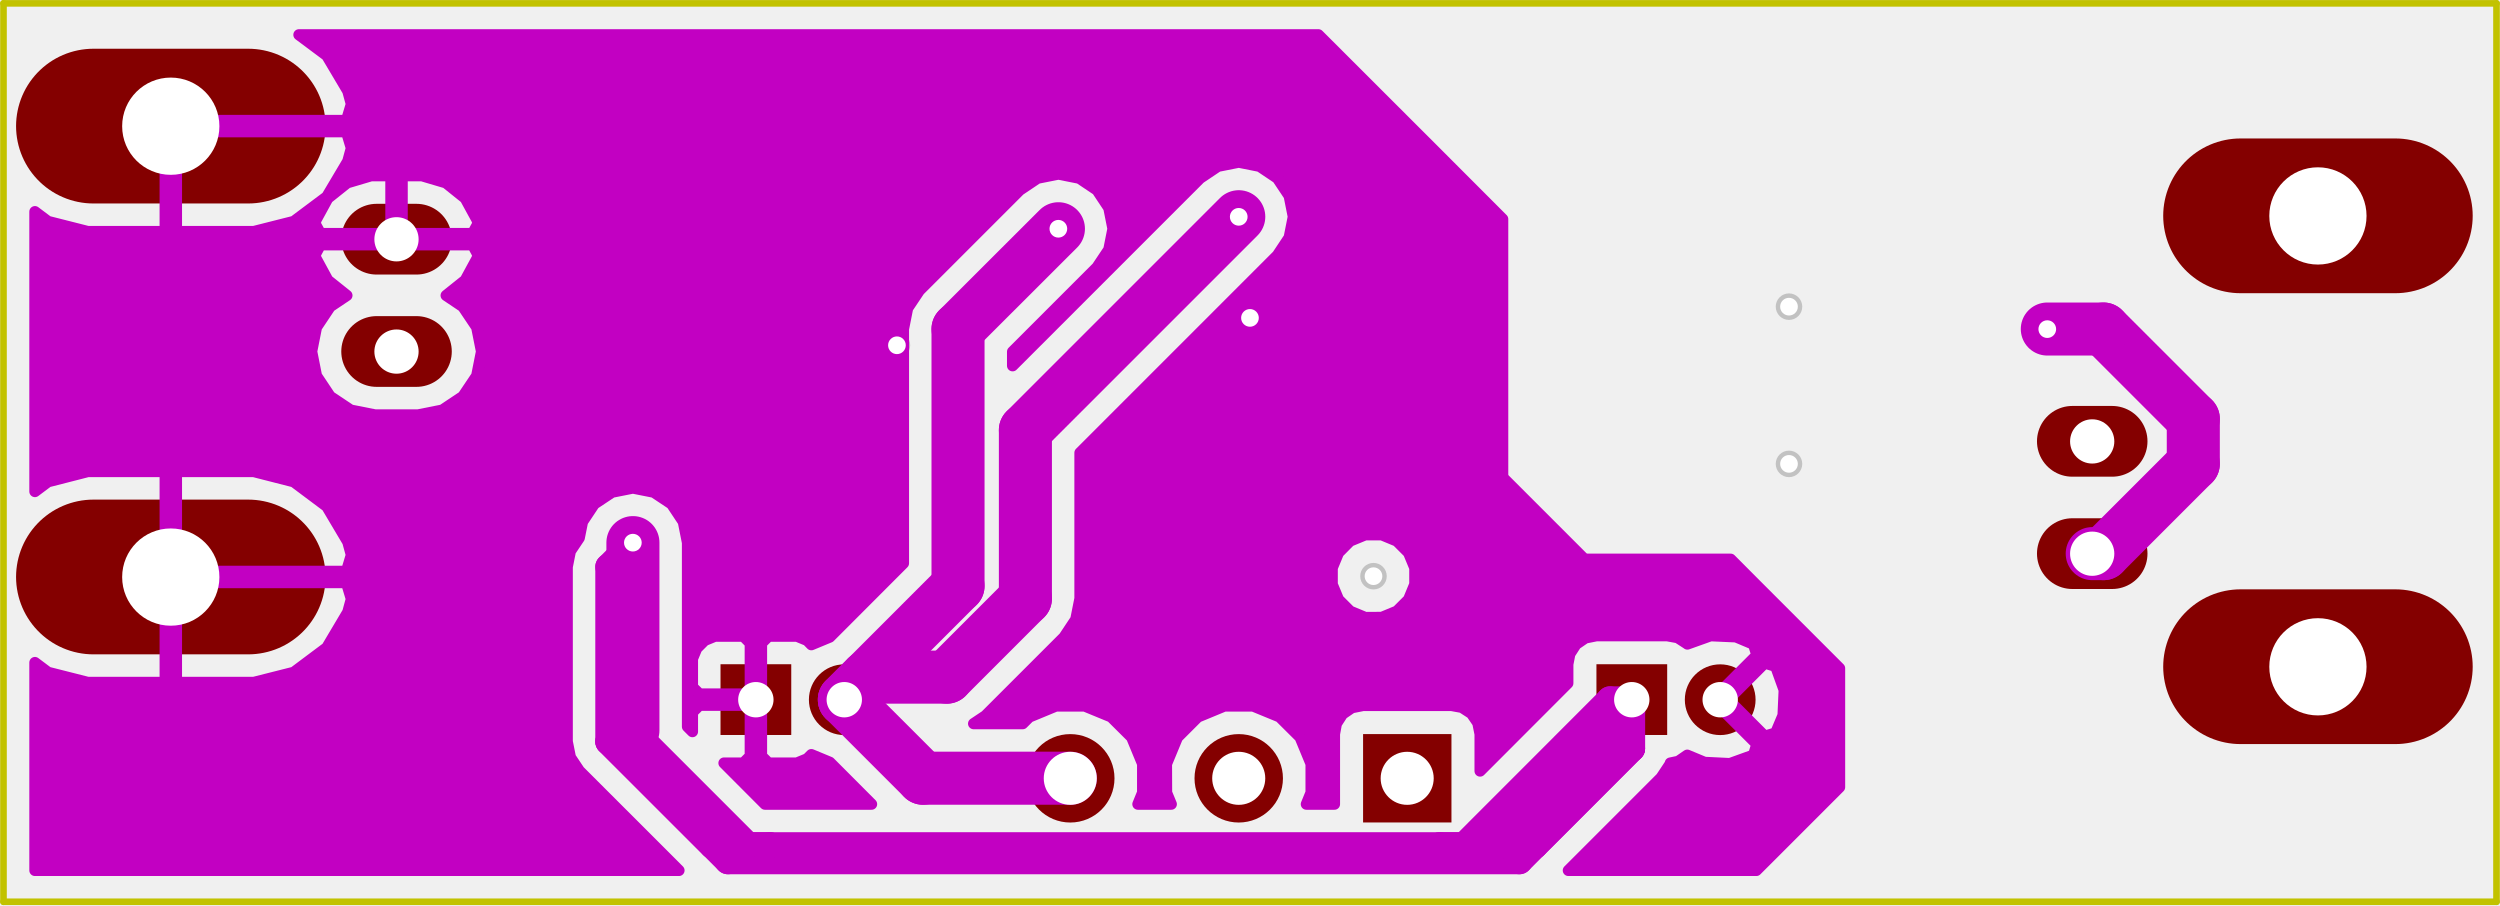
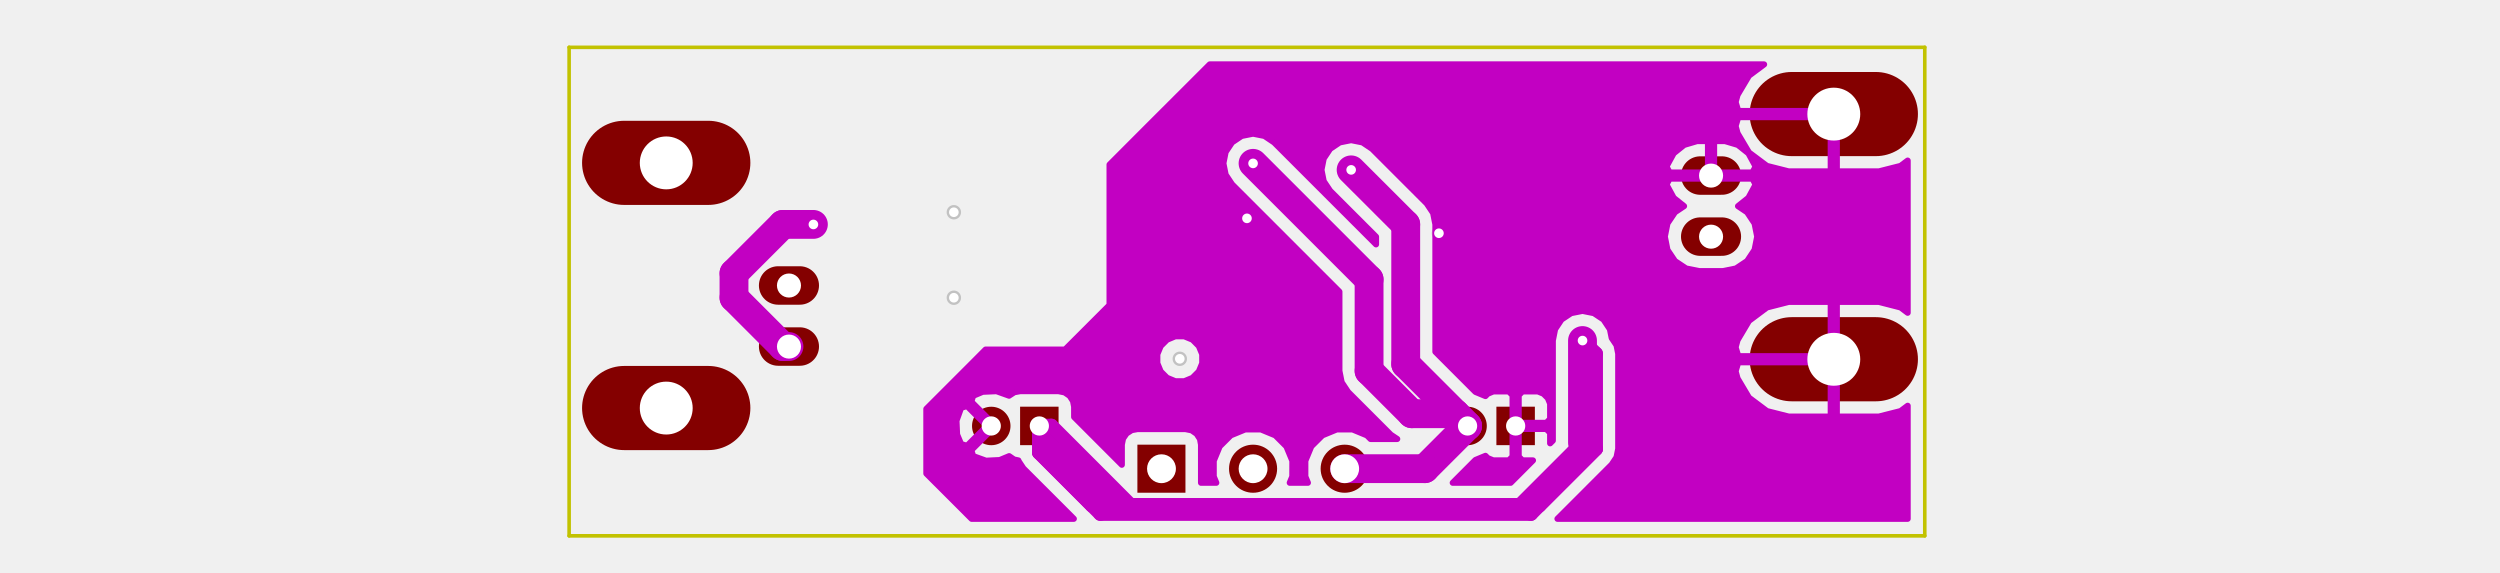
- <svg xmlns="http://www.w3.org/2000/svg" id="svg376" viewBox="0 0 22259.811 8059.896" height="2.047cm" width="5.654cm" version="1.1">
-   <defs id="defs380" />
-   <g style="fill:#000000;fill-opacity:1;stroke:#000000;stroke-linecap:round;stroke-linejoin:round;stroke-opacity:1" transform="matrix(-1,0,0,1,31549.869,-744.0519)" id="g6" />
-   <g style="fill:#000000;fill-opacity:0;stroke:#000000;stroke-width:-0;stroke-linecap:round;stroke-linejoin:round;stroke-opacity:1" id="g8" transform="matrix(-1,0,0,1,31549.869,-744.0519)" />
-   <g style="fill:#840000;fill-opacity:0;stroke:#840000;stroke-width:-0;stroke-linecap:round;stroke-linejoin:round;stroke-opacity:1" id="g10" transform="matrix(-1,0,0,1,31549.869,-744.0519)" />
-   <g style="fill:#840000;fill-opacity:0;stroke:#840000;stroke-width:0;stroke-linecap:round;stroke-linejoin:round;stroke-opacity:1" id="g12" transform="matrix(-1,0,0,1,31549.869,-744.0519)" />
-   <g style="fill:#840000;fill-opacity:1;stroke:#840000;stroke-width:0;stroke-linecap:round;stroke-linejoin:round;stroke-opacity:1" id="g18" transform="matrix(-1,0,0,1,31549.869,-744.0519)">
-     <polyline style="fill-rule:evenodd" points="25135,6659 25135,7289 24505,7289 24505,6659 25135,6659 " id="polyline14" />
-     <circle cx="24032.9" cy="6974.86" r="314.961" id="circle16" />
-   </g>
-   <g style="fill:#840000;fill-opacity:1;stroke:#840000;stroke-width:39.37;stroke-linecap:round;stroke-linejoin:round;stroke-opacity:1" id="g20" transform="matrix(-1,0,0,1,31549.869,-744.0519)" />
-   <g style="fill:#840000;fill-opacity:1;stroke:#840000;stroke-width:0;stroke-linecap:round;stroke-linejoin:round;stroke-opacity:1" id="g26" transform="matrix(-1,0,0,1,31549.869,-744.0519)">
-     <polyline style="fill-rule:evenodd" points="17335,6659 17335,7289 16705,7289 16705,6659 17335,6659 " id="polyline22" />
-     <circle cx="16232.9" cy="6974.86" r="314.961" id="circle24" />
-   </g>
-   <g style="fill:#840000;fill-opacity:1;stroke:#840000;stroke-width:39.37;stroke-linecap:round;stroke-linejoin:round;stroke-opacity:1" id="g28" transform="matrix(-1,0,0,1,31549.869,-744.0519)" />
-   <g style="fill:#840000;fill-opacity:1;stroke:#840000;stroke-width:0;stroke-linecap:round;stroke-linejoin:round;stroke-opacity:1" id="g32" transform="matrix(-1,0,0,1,31549.869,-744.0519)">
-     <circle cx="22020.301" cy="7674.86" r="393.701" id="circle30" />
-   </g>
-   <g style="fill:#840000;fill-opacity:1;stroke:#840000;stroke-width:39.37;stroke-linecap:round;stroke-linejoin:round;stroke-opacity:1" id="g34" transform="matrix(-1,0,0,1,31549.869,-744.0519)" />
-   <g style="fill:#840000;fill-opacity:1;stroke:#840000;stroke-width:0;stroke-linecap:round;stroke-linejoin:round;stroke-opacity:1" id="g40" transform="matrix(-1,0,0,1,31549.869,-744.0519)">
-     <polyline style="fill-rule:evenodd" points="18626,8068 18626,7281 19413,7281 19413,8068 18626,8068 " id="polyline36" />
-     <circle cx="20520.301" cy="7674.86" r="393.701" id="circle38" />
-   </g>
-   <g style="fill:#840000;fill-opacity:1;stroke:#840000;stroke-width:39.37;stroke-linecap:round;stroke-linejoin:round;stroke-opacity:1" id="g42" transform="matrix(-1,0,0,1,31549.869,-744.0519)" />
-   <g style="fill:#840000;fill-opacity:1;stroke:#840000;stroke-width:1378;stroke-linecap:round;stroke-linejoin:round;stroke-opacity:1" id="g44" transform="matrix(-1,0,0,1,31549.869,-744.0519)" />
-   <g style="fill:#840000;fill-opacity:0;stroke:#840000;stroke-width:1378;stroke-linecap:round;stroke-linejoin:round;stroke-opacity:1" id="g50" transform="matrix(-1,0,0,1,31549.869,-744.0519)">
-     <path d="m 10221,6681 h 1378" id="path46" />
-     <path d="m 10221,2666 h 1378" id="path48" />
-   </g>
-   <g style="fill:#840000;fill-opacity:0;stroke:#840000;stroke-width:630;stroke-linecap:round;stroke-linejoin:round;stroke-opacity:1" id="g56" transform="matrix(-1,0,0,1,31549.869,-744.0519)">
-     <path d="m 12743,4674 h 354" id="path52" />
-     <path d="m 12743,5674 h 354" id="path54" />
-   </g>
-   <g style="fill:#840000;fill-opacity:0;stroke:#840000;stroke-width:1378;stroke-linecap:round;stroke-linejoin:round;stroke-opacity:1" id="g62" transform="matrix(-1,0,0,1,31549.869,-744.0519)">
-     <path d="M 30719,1867 H 29341" id="path58" />
-     <path d="M 30719,5882 H 29341" id="path60" />
-   </g>
-   <g style="fill:#840000;fill-opacity:0;stroke:#840000;stroke-width:630;stroke-linecap:round;stroke-linejoin:round;stroke-opacity:1" id="g68" transform="matrix(-1,0,0,1,31549.869,-744.0519)">
-     <path d="m 28197,3874 h -354" id="path64" />
-     <path d="m 28197,2874 h -354" id="path66" />
-   </g>
-   <g style="fill:#c2c2c2;fill-opacity:0;stroke:#c2c2c2;stroke-width:630;stroke-linecap:round;stroke-linejoin:round;stroke-opacity:1" id="g70" transform="matrix(-1,0,0,1,31549.869,-744.0519)" />
-   <g style="fill:#c2c2c2;fill-opacity:1;stroke:#c2c2c2;stroke-width:0;stroke-linecap:round;stroke-linejoin:round;stroke-opacity:1" id="g74" transform="matrix(-1,0,0,1,31549.869,-744.0519)">
-     <circle cx="20520.301" cy="2674.86" r="118.11" id="circle72" />
-   </g>
-   <g style="fill:#c2c2c2;fill-opacity:1;stroke:#c2c2c2;stroke-width:39.37;stroke-linecap:round;stroke-linejoin:round;stroke-opacity:1" id="g76" transform="matrix(-1,0,0,1,31549.869,-744.0519)" />
-   <g style="fill:#c2c2c2;fill-opacity:1;stroke:#c2c2c2;stroke-width:0;stroke-linecap:round;stroke-linejoin:round;stroke-opacity:1" id="g80" transform="matrix(-1,0,0,1,31549.869,-744.0519)">
-     <circle cx="22126.5" cy="2781.09" r="118.11" id="circle78" />
-   </g>
-   <g style="fill:#c2c2c2;fill-opacity:1;stroke:#c2c2c2;stroke-width:39.37;stroke-linecap:round;stroke-linejoin:round;stroke-opacity:1" id="g82" transform="matrix(-1,0,0,1,31549.869,-744.0519)" />
-   <g style="fill:#c2c2c2;fill-opacity:1;stroke:#c2c2c2;stroke-width:0;stroke-linecap:round;stroke-linejoin:round;stroke-opacity:1" id="g86" transform="matrix(-1,0,0,1,31549.869,-744.0519)">
-     <circle cx="15620.3" cy="3474.86" r="118.11" id="circle84" />
-   </g>
-   <g style="fill:#c2c2c2;fill-opacity:1;stroke:#c2c2c2;stroke-width:39.37;stroke-linecap:round;stroke-linejoin:round;stroke-opacity:1" id="g88" transform="matrix(-1,0,0,1,31549.869,-744.0519)" />
-   <g style="fill:#c2c2c2;fill-opacity:1;stroke:#c2c2c2;stroke-width:0;stroke-linecap:round;stroke-linejoin:round;stroke-opacity:1" id="g92" transform="matrix(-1,0,0,1,31549.869,-744.0519)">
-     <circle cx="15620.3" cy="4874.86" r="118.11" id="circle90" />
-   </g>
-   <g style="fill:#c2c2c2;fill-opacity:1;stroke:#c2c2c2;stroke-width:39.37;stroke-linecap:round;stroke-linejoin:round;stroke-opacity:1" id="g94" transform="matrix(-1,0,0,1,31549.869,-744.0519)" />
-   <g style="fill:#c2c2c2;fill-opacity:1;stroke:#c2c2c2;stroke-width:0;stroke-linecap:round;stroke-linejoin:round;stroke-opacity:1" id="g98" transform="matrix(-1,0,0,1,31549.869,-744.0519)">
-     <circle cx="20420.301" cy="3574.86" r="118.11" id="circle96" />
-   </g>
-   <g style="fill:#c2c2c2;fill-opacity:1;stroke:#c2c2c2;stroke-width:39.37;stroke-linecap:round;stroke-linejoin:round;stroke-opacity:1" id="g100" transform="matrix(-1,0,0,1,31549.869,-744.0519)" />
-   <g style="fill:#c2c2c2;fill-opacity:1;stroke:#c2c2c2;stroke-width:0;stroke-linecap:round;stroke-linejoin:round;stroke-opacity:1" id="g104" transform="matrix(-1,0,0,1,31549.869,-744.0519)">
-     <circle cx="23564" cy="3818.63" r="118.11" id="circle102" />
-   </g>
-   <g style="fill:#c2c2c2;fill-opacity:1;stroke:#c2c2c2;stroke-width:39.37;stroke-linecap:round;stroke-linejoin:round;stroke-opacity:1" id="g106" transform="matrix(-1,0,0,1,31549.869,-744.0519)" />
-   <g style="fill:#c2c2c2;fill-opacity:1;stroke:#c2c2c2;stroke-width:0;stroke-linecap:round;stroke-linejoin:round;stroke-opacity:1" id="g110" transform="matrix(-1,0,0,1,31549.869,-744.0519)">
-     <circle cx="25915.5" cy="5576.43" r="118.11" id="circle108" />
-   </g>
-   <g style="fill:#c2c2c2;fill-opacity:1;stroke:#c2c2c2;stroke-width:39.37;stroke-linecap:round;stroke-linejoin:round;stroke-opacity:1" id="g112" transform="matrix(-1,0,0,1,31549.869,-744.0519)" />
-   <g style="fill:#c2c2c2;fill-opacity:1;stroke:#c2c2c2;stroke-width:0;stroke-linecap:round;stroke-linejoin:round;stroke-opacity:1" id="g116" transform="matrix(-1,0,0,1,31549.869,-744.0519)">
-     <circle cx="19320.301" cy="5874.86" r="118.11" id="circle114" />
-   </g>
-   <g style="fill:#c2c2c2;fill-opacity:1;stroke:#c2c2c2;stroke-width:39.37;stroke-linecap:round;stroke-linejoin:round;stroke-opacity:1" id="g118" transform="matrix(-1,0,0,1,31549.869,-744.0519)" />
-   <g style="fill:#c2c2c2;fill-opacity:1;stroke:#c2c2c2;stroke-width:0;stroke-linecap:round;stroke-linejoin:round;stroke-opacity:1" id="g122" transform="matrix(-1,0,0,1,31549.869,-744.0519)">
-     <circle cx="13320.3" cy="3674.86" r="118.11" id="circle120" />
-   </g>
-   <g style="fill:#c2c2c2;fill-opacity:1;stroke:#c2c2c2;stroke-width:39.37;stroke-linecap:round;stroke-linejoin:round;stroke-opacity:1" id="g124" transform="matrix(-1,0,0,1,31549.869,-744.0519)" />
-   <g style="fill:#c200c2;fill-opacity:1;stroke:#c200c2;stroke-width:39.37;stroke-linecap:round;stroke-linejoin:round;stroke-opacity:1" id="g126" transform="matrix(-1,0,0,1,31549.869,-744.0519)" />
-   <g style="fill:#c200c2;fill-opacity:1;stroke:#c200c2;stroke-width:472.441;stroke-linecap:round;stroke-linejoin:round;stroke-opacity:1" id="g128" transform="matrix(-1,0,0,1,31549.869,-744.0519)" />
-   <g style="fill:#c200c2;fill-opacity:0;stroke:#c200c2;stroke-width:472.441;stroke-linecap:round;stroke-linejoin:round;stroke-opacity:1" id="g152" transform="matrix(-1,0,0,1,31549.869,-744.0519)">
-     <path d="m 20520,2674 1900,1900" id="path130" />
-     <path d="M 22420,4574 V 6074" id="path132" />
-     <path d="m 22420,6074 700,700" id="path134" />
-     <path d="m 23120,6774 h 712" id="path136" />
-     <path d="m 23832,6774 200,200" id="path138" />
-     <path d="m 22126,2781 894,893" id="path140" />
-     <path d="M 23020,3674 V 5962" id="path142" />
-     <path d="m 23020,5962 1012,1012" id="path144" />
-     <path d="m 23332,7674 700,-700" id="path146" />
-     <path d="m 22020,7674 h 1312" id="path148" />
-     <path d="M 25915,5576 V 7249" id="path150" />
-   </g>
-   <g style="fill:#c200c2;fill-opacity:0;stroke:#c200c2;stroke-width:236.22;stroke-linecap:round;stroke-linejoin:round;stroke-opacity:1" id="g196" transform="matrix(-1,0,0,1,31549.869,-744.0519)">
-     <path d="M 25915,7249 V 5576" id="path154" />
-     <path d="m 26132,5792 -217,-216" id="path156" />
-     <path d="m 17020,6974 v 435" id="path158" />
-     <path d="m 17020,7409 1001,1002" id="path160" />
-     <path d="m 18021,8411 h 7048" id="path162" />
-     <path d="M 25069,8411 26132,7348" id="path164" />
-     <path d="m 24695,8273 h 511" id="path166" />
-     <path d="m 25206,8273 926,-925" id="path168" />
-     <path d="M 26132,7348 V 5792" id="path170" />
-     <path d="m 17020,6974 v 435" id="path172" />
-     <path d="m 17020,7409 864,864" id="path174" />
-     <path d="m 17884,8273 h 315" id="path176" />
-     <path d="m 17020,6974 v 120" id="path178" />
-     <path d="m 17020,7094 1179,1179" id="path180" />
-     <path d="m 18199,8273 h 531" id="path182" />
-     <path d="m 17020,6974 h 195" id="path184" />
-     <path d="m 17215,6974 1298,1299" id="path186" />
-     <path d="m 18513,8273 h 217" id="path188" />
-     <path d="m 18730,8273 h 5965" id="path190" />
-     <path d="m 24695,8273 h 196" id="path192" />
-     <path d="M 24891,8273 25915,7249" id="path194" />
-   </g>
-   <g style="fill:#c200c2;fill-opacity:0;stroke:#c200c2;stroke-width:472.441;stroke-linecap:round;stroke-linejoin:round;stroke-opacity:1" id="g208" transform="matrix(-1,0,0,1,31549.869,-744.0519)">
-     <path d="m 12920,5674 h -100" id="path198" />
-     <path d="m 12820,5674 -800,-800" id="path200" />
-     <path d="M 12020,4874 V 4474" id="path202" />
-     <path d="m 12020,4474 800,-800" id="path204" />
-     <path d="m 12820,3674 h 500" id="path206" />
-   </g>
-   <g style="fill:#c200c2;fill-opacity:1;stroke:#c200c2;stroke-width:100;stroke-linecap:round;stroke-linejoin:round;stroke-opacity:1" id="g212" transform="matrix(-1,0,0,1,31549.869,-744.0519)">
-     <polyline style="fill-rule:evenodd" points="28641,1239 28454,1554 28422,1671 28466,1817 29980,1817 29980,1809 30080,1809 30080,1817 30088,1817 30088,1917 30080,1917 30080,2806 30769,2806 31124,2716 31240,2629 31240,5121 31124,5034 30769,4943 30080,4943 30080,5832 30088,5832 30088,5932 30080,5932 30080,6821 30769,6821 31124,6731 31240,6644 31240,8495 25505,8495 26392,7608 26472,7488 26500,7348 26500,6078 28422,6078 28454,6196 28641,6511 28935,6731 29291,6821 29980,6821 29980,5932 28466,5932 28422,6078 26500,6078 26500,5792 26479,5686 28422,5686 28466,5832 29980,5832 29980,4943 29291,4943 28935,5034 28641,5254 28454,5569 28422,5686 26479,5686 26472,5652 26393,5534 26364,5390 26259,5232 26101,5127 25915,5090 25729,5127 25571,5232 25466,5390 25429,5576 25429,7215 25385,7259 25385,7087 25322,7024 24870,7024 24870,7477 24932,7539 25104,7539 24739,7905 23790,7905 24162,7532 24326,7464 24363,7501 24455,7539 24707,7539 24770,7477 24770,7024 24762,7024 24762,6924 24770,6924 24770,6472 24870,6472 24870,6924 25322,6924 25385,6862 25385,6610 25347,6518 25276,6447 25184,6409 24932,6409 24870,6472 24770,6472 24707,6409 24455,6409 24363,6447 24326,6485 24162,6417 23506,5760 23506,3874 27263,3874 27306,4091 27429,4274 27612,4396 27828,4439 28211,4439 28428,4396 28611,4274 28733,4091 28776,3874 28733,3658 28611,3475 28462,3375 28632,3239 28738,3044 28745,3012 28697,2924 28070,2924 28070,2932 27970,2932 27970,2924 27343,2924 27295,3012 27302,3044 27408,3239 27578,3375 27429,3475 27306,3658 27263,3874 23506,3874 23506,3674 23469,3488 23364,3331 22770,2737 27295,2737 27343,2824 27970,2824 27970,2309 28070,2309 28070,2824 28697,2824 28745,2737 28738,2704 28632,2510 28459,2372 28247,2309 28070,2309 27970,2309 27793,2309 27580,2372 27408,2510 27302,2704 27295,2737 22770,2737 22470,2437 22312,2331 22126,2294 21940,2331 21782,2437 21677,2595 21640,2781 21677,2967 21782,3124 22534,3876 22534,4001 20864,2331 20706,2225 20520,2188 20334,2225 20176,2331 20071,2488 20034,2674 20071,2860 20176,3018 21934,4776 21934,6074 21971,6260 22076,6418 22776,7118 22881,7188 22444,7188 22385,7129 22148,7031 21892,7031 21656,7128 21474,7309 21376,7546 21376,7802 21418,7905 21121,7905 21163,7803 21164,7547 21066,7310 20885,7129 20648,7031 20392,7031 20156,7128 19974,7309 19876,7546 19876,7802 19918,7905 19668,7905 19668,7281 19651,7188 19596,7103 19513,7046 19413,7026 18626,7026 18533,7043 18448,7098 18391,7181 18371,7281 18371,7610 17590,6828 17590,6659 17572,6567 17517,6482 17434,6425 17335,6405 16705,6405 16612,6422 16527,6477 16525,6479 16318,6405 16093,6415 15936,6481 15906,6578 16232,6904 16238,6898 16309,6969 16303,6974 16309,6980 16238,7051 16232,7045 15906,7371 15936,7468 16147,7544 16372,7533 16526,7469 16606,7524 16677,7539 16680,7550 16759,7669 17585,8495 15911,8495 15170,7754 15170,6889 15663,6889 15673,7114 15739,7271 15836,7300 16162,6974 15836,6648 15739,6678 15663,6889 15170,6889 15170,6695 15918,5947 18952,5947 19008,6083 19111,6186 19246,6242 19393,6243 19528,6187 19632,6083 19688,5948 19688,5801 19632,5666 19529,5562 19393,5506 19247,5506 19112,5562 19008,5666 18952,5801 18952,5947 15918,5947 16140,5724 17420,5724 17439,5720 17455,5710 18155,5010 18166,4993 18170,4974 18170,2695 18801,2063 28422,2063 28454,2181 28641,2496 28935,2716 29291,2806 29980,2806 29980,1917 28466,1917 28422,2063 18801,2063 19811,1054 28889,1054 28641,1239 " id="polyline210" />
-   </g>
-   <g style="fill:#ffffff;fill-opacity:1;stroke:#ffffff;stroke-width:100;stroke-linecap:round;stroke-linejoin:round;stroke-opacity:1" id="g214" transform="matrix(-1,0,0,1,31549.869,-744.0519)" />
-   <g style="fill:#ffffff;fill-opacity:1;stroke:#ffffff;stroke-width:0;stroke-linecap:round;stroke-linejoin:round;stroke-opacity:1" id="g218" transform="matrix(-1,0,0,1,31549.869,-744.0519)">
-     <circle cx="20520.301" cy="2674.86" r="78.74" id="circle216" />
-   </g>
-   <g style="fill:#ffffff;fill-opacity:1;stroke:#ffffff;stroke-width:39.37;stroke-linecap:round;stroke-linejoin:round;stroke-opacity:1" id="g220" transform="matrix(-1,0,0,1,31549.869,-744.0519)" />
-   <g style="fill:#ffffff;fill-opacity:1;stroke:#ffffff;stroke-width:0;stroke-linecap:round;stroke-linejoin:round;stroke-opacity:1" id="g224" transform="matrix(-1,0,0,1,31549.869,-744.0519)">
-     <circle cx="22126.5" cy="2781.09" r="78.74" id="circle222" />
-   </g>
-   <g style="fill:#ffffff;fill-opacity:1;stroke:#ffffff;stroke-width:39.37;stroke-linecap:round;stroke-linejoin:round;stroke-opacity:1" id="g226" transform="matrix(-1,0,0,1,31549.869,-744.0519)" />
-   <g style="fill:#ffffff;fill-opacity:1;stroke:#ffffff;stroke-width:0;stroke-linecap:round;stroke-linejoin:round;stroke-opacity:1" id="g230" transform="matrix(-1,0,0,1,31549.869,-744.0519)">
-     <circle cx="15620.3" cy="3474.86" r="78.74" id="circle228" />
-   </g>
-   <g style="fill:#ffffff;fill-opacity:1;stroke:#ffffff;stroke-width:39.37;stroke-linecap:round;stroke-linejoin:round;stroke-opacity:1" id="g232" transform="matrix(-1,0,0,1,31549.869,-744.0519)" />
-   <g style="fill:#ffffff;fill-opacity:1;stroke:#ffffff;stroke-width:0;stroke-linecap:round;stroke-linejoin:round;stroke-opacity:1" id="g236" transform="matrix(-1,0,0,1,31549.869,-744.0519)">
-     <circle cx="15620.3" cy="4874.86" r="78.74" id="circle234" />
-   </g>
-   <g style="fill:#ffffff;fill-opacity:1;stroke:#ffffff;stroke-width:39.37;stroke-linecap:round;stroke-linejoin:round;stroke-opacity:1" id="g238" transform="matrix(-1,0,0,1,31549.869,-744.0519)" />
-   <g style="fill:#ffffff;fill-opacity:1;stroke:#ffffff;stroke-width:0;stroke-linecap:round;stroke-linejoin:round;stroke-opacity:1" id="g242" transform="matrix(-1,0,0,1,31549.869,-744.0519)">
-     <circle cx="20420.301" cy="3574.86" r="78.74" id="circle240" />
-   </g>
-   <g style="fill:#ffffff;fill-opacity:1;stroke:#ffffff;stroke-width:39.37;stroke-linecap:round;stroke-linejoin:round;stroke-opacity:1" id="g244" transform="matrix(-1,0,0,1,31549.869,-744.0519)" />
-   <g style="fill:#ffffff;fill-opacity:1;stroke:#ffffff;stroke-width:0;stroke-linecap:round;stroke-linejoin:round;stroke-opacity:1" id="g248" transform="matrix(-1,0,0,1,31549.869,-744.0519)">
-     <circle cx="23564" cy="3818.63" r="78.74" id="circle246" />
-   </g>
-   <g style="fill:#ffffff;fill-opacity:1;stroke:#ffffff;stroke-width:39.37;stroke-linecap:round;stroke-linejoin:round;stroke-opacity:1" id="g250" transform="matrix(-1,0,0,1,31549.869,-744.0519)" />
-   <g style="fill:#ffffff;fill-opacity:1;stroke:#ffffff;stroke-width:0;stroke-linecap:round;stroke-linejoin:round;stroke-opacity:1" id="g254" transform="matrix(-1,0,0,1,31549.869,-744.0519)">
-     <circle cx="25915.5" cy="5576.43" r="78.74" id="circle252" />
-   </g>
-   <g style="fill:#ffffff;fill-opacity:1;stroke:#ffffff;stroke-width:39.37;stroke-linecap:round;stroke-linejoin:round;stroke-opacity:1" id="g256" transform="matrix(-1,0,0,1,31549.869,-744.0519)" />
-   <g style="fill:#ffffff;fill-opacity:1;stroke:#ffffff;stroke-width:0;stroke-linecap:round;stroke-linejoin:round;stroke-opacity:1" id="g260" transform="matrix(-1,0,0,1,31549.869,-744.0519)">
-     <circle cx="19320.301" cy="5874.86" r="78.74" id="circle258" />
-   </g>
-   <g style="fill:#ffffff;fill-opacity:1;stroke:#ffffff;stroke-width:39.37;stroke-linecap:round;stroke-linejoin:round;stroke-opacity:1" id="g262" transform="matrix(-1,0,0,1,31549.869,-744.0519)" />
-   <g style="fill:#ffffff;fill-opacity:1;stroke:#ffffff;stroke-width:0;stroke-linecap:round;stroke-linejoin:round;stroke-opacity:1" id="g266" transform="matrix(-1,0,0,1,31549.869,-744.0519)">
-     <circle cx="13320.3" cy="3674.86" r="78.74" id="circle264" />
-   </g>
-   <g style="fill:#ffffff;fill-opacity:1;stroke:#ffffff;stroke-width:39.37;stroke-linecap:round;stroke-linejoin:round;stroke-opacity:1" id="g268" transform="matrix(-1,0,0,1,31549.869,-744.0519)" />
-   <g style="fill:#ffffff;fill-opacity:1;stroke:#ffffff;stroke-width:0;stroke-linecap:round;stroke-linejoin:round;stroke-opacity:1" id="g272" transform="matrix(-1,0,0,1,31549.869,-744.0519)">
-     <circle cx="24820.301" cy="6974.86" r="157.48" id="circle270" />
-   </g>
-   <g style="fill:#ffffff;fill-opacity:1;stroke:#ffffff;stroke-width:39.37;stroke-linecap:round;stroke-linejoin:round;stroke-opacity:1" id="g274" transform="matrix(-1,0,0,1,31549.869,-744.0519)" />
-   <g style="fill:#ffffff;fill-opacity:1;stroke:#ffffff;stroke-width:0;stroke-linecap:round;stroke-linejoin:round;stroke-opacity:1" id="g278" transform="matrix(-1,0,0,1,31549.869,-744.0519)">
-     <circle cx="24032.9" cy="6974.86" r="157.48" id="circle276" />
-   </g>
-   <g style="fill:#ffffff;fill-opacity:1;stroke:#ffffff;stroke-width:39.37;stroke-linecap:round;stroke-linejoin:round;stroke-opacity:1" id="g280" transform="matrix(-1,0,0,1,31549.869,-744.0519)" />
-   <g style="fill:#ffffff;fill-opacity:1;stroke:#ffffff;stroke-width:0;stroke-linecap:round;stroke-linejoin:round;stroke-opacity:1" id="g284" transform="matrix(-1,0,0,1,31549.869,-744.0519)">
-     <circle cx="17020.301" cy="6974.86" r="157.48" id="circle282" />
-   </g>
-   <g style="fill:#ffffff;fill-opacity:1;stroke:#ffffff;stroke-width:39.37;stroke-linecap:round;stroke-linejoin:round;stroke-opacity:1" id="g286" transform="matrix(-1,0,0,1,31549.869,-744.0519)" />
-   <g style="fill:#ffffff;fill-opacity:1;stroke:#ffffff;stroke-width:0;stroke-linecap:round;stroke-linejoin:round;stroke-opacity:1" id="g290" transform="matrix(-1,0,0,1,31549.869,-744.0519)">
-     <circle cx="16232.9" cy="6974.86" r="157.48" id="circle288" />
-   </g>
-   <g style="fill:#ffffff;fill-opacity:1;stroke:#ffffff;stroke-width:39.37;stroke-linecap:round;stroke-linejoin:round;stroke-opacity:1" id="g292" transform="matrix(-1,0,0,1,31549.869,-744.0519)" />
-   <g style="fill:#ffffff;fill-opacity:1;stroke:#ffffff;stroke-width:0;stroke-linecap:round;stroke-linejoin:round;stroke-opacity:1" id="g296" transform="matrix(-1,0,0,1,31549.869,-744.0519)">
-     <circle cx="22020.301" cy="7674.86" r="236.22" id="circle294" />
-   </g>
-   <g style="fill:#ffffff;fill-opacity:1;stroke:#ffffff;stroke-width:39.37;stroke-linecap:round;stroke-linejoin:round;stroke-opacity:1" id="g298" transform="matrix(-1,0,0,1,31549.869,-744.0519)" />
-   <g style="fill:#ffffff;fill-opacity:1;stroke:#ffffff;stroke-width:0;stroke-linecap:round;stroke-linejoin:round;stroke-opacity:1" id="g302" transform="matrix(-1,0,0,1,31549.869,-744.0519)">
-     <circle cx="19020.301" cy="7674.86" r="236.22" id="circle300" />
-   </g>
-   <g style="fill:#ffffff;fill-opacity:1;stroke:#ffffff;stroke-width:39.37;stroke-linecap:round;stroke-linejoin:round;stroke-opacity:1" id="g304" transform="matrix(-1,0,0,1,31549.869,-744.0519)" />
-   <g style="fill:#ffffff;fill-opacity:1;stroke:#ffffff;stroke-width:0;stroke-linecap:round;stroke-linejoin:round;stroke-opacity:1" id="g308" transform="matrix(-1,0,0,1,31549.869,-744.0519)">
-     <circle cx="20520.301" cy="7674.86" r="236.22" id="circle306" />
-   </g>
-   <g style="fill:#ffffff;fill-opacity:1;stroke:#ffffff;stroke-width:39.37;stroke-linecap:round;stroke-linejoin:round;stroke-opacity:1" id="g310" transform="matrix(-1,0,0,1,31549.869,-744.0519)" />
-   <g style="fill:#ffffff;fill-opacity:1;stroke:#ffffff;stroke-width:0;stroke-linecap:round;stroke-linejoin:round;stroke-opacity:1" id="g314" transform="matrix(-1,0,0,1,31549.869,-744.0519)">
-     <circle cx="10910.3" cy="6681.86" r="433" id="circle312" />
-   </g>
-   <g style="fill:#ffffff;fill-opacity:1;stroke:#ffffff;stroke-width:39.37;stroke-linecap:round;stroke-linejoin:round;stroke-opacity:1" id="g316" transform="matrix(-1,0,0,1,31549.869,-744.0519)" />
-   <g style="fill:#ffffff;fill-opacity:1;stroke:#ffffff;stroke-width:0;stroke-linecap:round;stroke-linejoin:round;stroke-opacity:1" id="g320" transform="matrix(-1,0,0,1,31549.869,-744.0519)">
-     <circle cx="10910.3" cy="2666.86" r="433" id="circle318" />
-   </g>
-   <g style="fill:#ffffff;fill-opacity:1;stroke:#ffffff;stroke-width:39.37;stroke-linecap:round;stroke-linejoin:round;stroke-opacity:1" id="g322" transform="matrix(-1,0,0,1,31549.869,-744.0519)" />
-   <g style="fill:#ffffff;fill-opacity:1;stroke:#ffffff;stroke-width:0;stroke-linecap:round;stroke-linejoin:round;stroke-opacity:1" id="g326" transform="matrix(-1,0,0,1,31549.869,-744.0519)">
-     <circle cx="12920.3" cy="4674.86" r="197" id="circle324" />
-   </g>
-   <g style="fill:#ffffff;fill-opacity:1;stroke:#ffffff;stroke-width:39.37;stroke-linecap:round;stroke-linejoin:round;stroke-opacity:1" id="g328" transform="matrix(-1,0,0,1,31549.869,-744.0519)" />
-   <g style="fill:#ffffff;fill-opacity:1;stroke:#ffffff;stroke-width:0;stroke-linecap:round;stroke-linejoin:round;stroke-opacity:1" id="g332" transform="matrix(-1,0,0,1,31549.869,-744.0519)">
-     <circle cx="12920.3" cy="5674.86" r="197" id="circle330" />
-   </g>
-   <g style="fill:#ffffff;fill-opacity:1;stroke:#ffffff;stroke-width:39.37;stroke-linecap:round;stroke-linejoin:round;stroke-opacity:1" id="g334" transform="matrix(-1,0,0,1,31549.869,-744.0519)" />
-   <g style="fill:#ffffff;fill-opacity:1;stroke:#ffffff;stroke-width:0;stroke-linecap:round;stroke-linejoin:round;stroke-opacity:1" id="g338" transform="matrix(-1,0,0,1,31549.869,-744.0519)">
-     <circle cx="30030.301" cy="1867.86" r="433" id="circle336" />
-   </g>
-   <g style="fill:#ffffff;fill-opacity:1;stroke:#ffffff;stroke-width:39.37;stroke-linecap:round;stroke-linejoin:round;stroke-opacity:1" id="g340" transform="matrix(-1,0,0,1,31549.869,-744.0519)" />
-   <g style="fill:#ffffff;fill-opacity:1;stroke:#ffffff;stroke-width:0;stroke-linecap:round;stroke-linejoin:round;stroke-opacity:1" id="g344" transform="matrix(-1,0,0,1,31549.869,-744.0519)">
-     <circle cx="30030.301" cy="5882.86" r="433" id="circle342" />
-   </g>
-   <g style="fill:#ffffff;fill-opacity:1;stroke:#ffffff;stroke-width:39.37;stroke-linecap:round;stroke-linejoin:round;stroke-opacity:1" id="g346" transform="matrix(-1,0,0,1,31549.869,-744.0519)" />
-   <g style="fill:#ffffff;fill-opacity:1;stroke:#ffffff;stroke-width:0;stroke-linecap:round;stroke-linejoin:round;stroke-opacity:1" id="g350" transform="matrix(-1,0,0,1,31549.869,-744.0519)">
-     <circle cx="28020.301" cy="3874.86" r="197" id="circle348" />
-   </g>
-   <g style="fill:#ffffff;fill-opacity:1;stroke:#ffffff;stroke-width:39.37;stroke-linecap:round;stroke-linejoin:round;stroke-opacity:1" id="g352" transform="matrix(-1,0,0,1,31549.869,-744.0519)" />
-   <g style="fill:#ffffff;fill-opacity:1;stroke:#ffffff;stroke-width:0;stroke-linecap:round;stroke-linejoin:round;stroke-opacity:1" id="g356" transform="matrix(-1,0,0,1,31549.869,-744.0519)">
-     <circle cx="28020.301" cy="2874.86" r="197" id="circle354" />
-   </g>
-   <g style="fill:#ffffff;fill-opacity:1;stroke:#ffffff;stroke-width:39.37;stroke-linecap:round;stroke-linejoin:round;stroke-opacity:1" id="g358" transform="matrix(-1,0,0,1,31549.869,-744.0519)" />
-   <g style="fill:#000000;fill-opacity:1;stroke:#000000;stroke-width:39.37;stroke-linecap:round;stroke-linejoin:round;stroke-opacity:1" id="g360" transform="matrix(-1,0,0,1,31549.869,-744.0519)" />
-   <g style="fill:#c2c200;fill-opacity:1;stroke:#c2c200;stroke-width:39.37;stroke-linecap:round;stroke-linejoin:round;stroke-opacity:1" id="g362" transform="matrix(-1,0,0,1,31549.869,-744.0519)" />
-   <g style="fill:#c2c200;fill-opacity:1;stroke:#c2c200;stroke-width:59.055;stroke-linecap:round;stroke-linejoin:round;stroke-opacity:1" id="g364" transform="matrix(-1,0,0,1,31549.869,-744.0519)" />
-   <g style="fill:#c2c200;fill-opacity:0;stroke:#c2c200;stroke-width:59.055;stroke-linecap:round;stroke-linejoin:round;stroke-opacity:1" id="g374" transform="matrix(-1,0,0,1,31549.869,-744.0519)">
-     <path d="M 9320,8774 V 774" id="path366" />
-     <path d="M 31520,8774 H 9320" id="path368" />
-     <path d="M 31520,774 V 8774" id="path370" />
-     <path d="M 31520,774 H 9320" id="path372" />
+ <svg xmlns="http://www.w3.org/2000/svg" version="1.1" width="10.399cm" height="2.383cm" viewBox="0 0 40940 9380 ">
+   <g style="fill:#000000; fill-opacity:1;stroke:#000000; stroke-opacity:1; stroke-linecap:round; stroke-linejoin:round; " transform="translate(0 0) scale(1 1)">
+ </g>
+   <g style="fill:#000000; fill-opacity:0.0;  stroke:#000000; stroke-width:-0; stroke-opacity:1;  stroke-linecap:round; stroke-linejoin:round;">
+ </g>
+   <g style="fill:#840000; fill-opacity:0.0;  stroke:#840000; stroke-width:-0; stroke-opacity:1;  stroke-linecap:round; stroke-linejoin:round;">
+ </g>
+   <g style="fill:#840000; fill-opacity:0.0;  stroke:#840000; stroke-width:0; stroke-opacity:1;  stroke-linecap:round; stroke-linejoin:round;">
+ </g>
+   <g style="fill:#840000; fill-opacity:1.0;  stroke:#840000; stroke-width:0; stroke-opacity:1;  stroke-linecap:round; stroke-linejoin:round;">
+     <polyline style="fill-rule:evenodd;" points="25135,6659 25135,7289 24505,7289 24505,6659 25135,6659 " />
+     <circle cx="24032.9" cy="6974.86" r="314.961" />
+   </g>
+   <g style="fill:#840000; fill-opacity:1.0;  stroke:#840000; stroke-width:39.37; stroke-opacity:1;  stroke-linecap:round; stroke-linejoin:round;">
+ </g>
+   <g style="fill:#840000; fill-opacity:1.0;  stroke:#840000; stroke-width:0; stroke-opacity:1;  stroke-linecap:round; stroke-linejoin:round;">
+     <polyline style="fill-rule:evenodd;" points="17335,6659 17335,7289 16705,7289 16705,6659 17335,6659 " />
+     <circle cx="16232.9" cy="6974.86" r="314.961" />
+   </g>
+   <g style="fill:#840000; fill-opacity:1.0;  stroke:#840000; stroke-width:39.37; stroke-opacity:1;  stroke-linecap:round; stroke-linejoin:round;">
+ </g>
+   <g style="fill:#840000; fill-opacity:1.0;  stroke:#840000; stroke-width:0; stroke-opacity:1;  stroke-linecap:round; stroke-linejoin:round;">
+     <circle cx="22020.3" cy="7674.86" r="393.701" />
+   </g>
+   <g style="fill:#840000; fill-opacity:1.0;  stroke:#840000; stroke-width:39.37; stroke-opacity:1;  stroke-linecap:round; stroke-linejoin:round;">
+ </g>
+   <g style="fill:#840000; fill-opacity:1.0;  stroke:#840000; stroke-width:0; stroke-opacity:1;  stroke-linecap:round; stroke-linejoin:round;">
+     <polyline style="fill-rule:evenodd;" points="18626,8068 18626,7281 19413,7281 19413,8068 18626,8068 " />
+     <circle cx="20520.3" cy="7674.86" r="393.701" />
+   </g>
+   <g style="fill:#840000; fill-opacity:1.0;  stroke:#840000; stroke-width:39.37; stroke-opacity:1;  stroke-linecap:round; stroke-linejoin:round;">
+ </g>
+   <g style="fill:#840000; fill-opacity:1.0;  stroke:#840000; stroke-width:1378; stroke-opacity:1;  stroke-linecap:round; stroke-linejoin:round;">
+ </g>
+   <g style="fill:#840000; fill-opacity:0.0;  stroke:#840000; stroke-width:1378; stroke-opacity:1;  stroke-linecap:round; stroke-linejoin:round;">
+     <path d="M10221 6681 L11599 6681 " />
+     <path d="M10221 2666 L11599 2666 " />
+   </g>
+   <g style="fill:#840000; fill-opacity:0.0;  stroke:#840000; stroke-width:630; stroke-opacity:1;  stroke-linecap:round; stroke-linejoin:round;">
+     <path d="M12743 4674 L13097 4674 " />
+     <path d="M12743 5674 L13097 5674 " />
+   </g>
+   <g style="fill:#840000; fill-opacity:0.0;  stroke:#840000; stroke-width:1378; stroke-opacity:1;  stroke-linecap:round; stroke-linejoin:round;">
+     <path d="M30719 1867 L29341 1867 " />
+     <path d="M30719 5882 L29341 5882 " />
+   </g>
+   <g style="fill:#840000; fill-opacity:0.0;  stroke:#840000; stroke-width:630; stroke-opacity:1;  stroke-linecap:round; stroke-linejoin:round;">
+     <path d="M28197 3874 L27843 3874 " />
+     <path d="M28197 2874 L27843 2874 " />
+   </g>
+   <g style="fill:#C2C2C2; fill-opacity:0.0;  stroke:#C2C2C2; stroke-width:630; stroke-opacity:1;  stroke-linecap:round; stroke-linejoin:round;">
+ </g>
+   <g style="fill:#C2C2C2; fill-opacity:1.0;  stroke:#C2C2C2; stroke-width:0; stroke-opacity:1;  stroke-linecap:round; stroke-linejoin:round;">
+     <circle cx="20520.3" cy="2674.86" r="118.11" />
+   </g>
+   <g style="fill:#C2C2C2; fill-opacity:1.0;  stroke:#C2C2C2; stroke-width:39.37; stroke-opacity:1;  stroke-linecap:round; stroke-linejoin:round;">
+ </g>
+   <g style="fill:#C2C2C2; fill-opacity:1.0;  stroke:#C2C2C2; stroke-width:0; stroke-opacity:1;  stroke-linecap:round; stroke-linejoin:round;">
+     <circle cx="22126.5" cy="2781.09" r="118.11" />
+   </g>
+   <g style="fill:#C2C2C2; fill-opacity:1.0;  stroke:#C2C2C2; stroke-width:39.37; stroke-opacity:1;  stroke-linecap:round; stroke-linejoin:round;">
+ </g>
+   <g style="fill:#C2C2C2; fill-opacity:1.0;  stroke:#C2C2C2; stroke-width:0; stroke-opacity:1;  stroke-linecap:round; stroke-linejoin:round;">
+     <circle cx="15620.3" cy="3474.86" r="118.11" />
+   </g>
+   <g style="fill:#C2C2C2; fill-opacity:1.0;  stroke:#C2C2C2; stroke-width:39.37; stroke-opacity:1;  stroke-linecap:round; stroke-linejoin:round;">
+ </g>
+   <g style="fill:#C2C2C2; fill-opacity:1.0;  stroke:#C2C2C2; stroke-width:0; stroke-opacity:1;  stroke-linecap:round; stroke-linejoin:round;">
+     <circle cx="15620.3" cy="4874.86" r="118.11" />
+   </g>
+   <g style="fill:#C2C2C2; fill-opacity:1.0;  stroke:#C2C2C2; stroke-width:39.37; stroke-opacity:1;  stroke-linecap:round; stroke-linejoin:round;">
+ </g>
+   <g style="fill:#C2C2C2; fill-opacity:1.0;  stroke:#C2C2C2; stroke-width:0; stroke-opacity:1;  stroke-linecap:round; stroke-linejoin:round;">
+     <circle cx="20420.3" cy="3574.86" r="118.11" />
+   </g>
+   <g style="fill:#C2C2C2; fill-opacity:1.0;  stroke:#C2C2C2; stroke-width:39.37; stroke-opacity:1;  stroke-linecap:round; stroke-linejoin:round;">
+ </g>
+   <g style="fill:#C2C2C2; fill-opacity:1.0;  stroke:#C2C2C2; stroke-width:0; stroke-opacity:1;  stroke-linecap:round; stroke-linejoin:round;">
+     <circle cx="23564" cy="3818.63" r="118.11" />
+   </g>
+   <g style="fill:#C2C2C2; fill-opacity:1.0;  stroke:#C2C2C2; stroke-width:39.37; stroke-opacity:1;  stroke-linecap:round; stroke-linejoin:round;">
+ </g>
+   <g style="fill:#C2C2C2; fill-opacity:1.0;  stroke:#C2C2C2; stroke-width:0; stroke-opacity:1;  stroke-linecap:round; stroke-linejoin:round;">
+     <circle cx="25915.5" cy="5576.43" r="118.11" />
+   </g>
+   <g style="fill:#C2C2C2; fill-opacity:1.0;  stroke:#C2C2C2; stroke-width:39.37; stroke-opacity:1;  stroke-linecap:round; stroke-linejoin:round;">
+ </g>
+   <g style="fill:#C2C2C2; fill-opacity:1.0;  stroke:#C2C2C2; stroke-width:0; stroke-opacity:1;  stroke-linecap:round; stroke-linejoin:round;">
+     <circle cx="19320.3" cy="5874.86" r="118.11" />
+   </g>
+   <g style="fill:#C2C2C2; fill-opacity:1.0;  stroke:#C2C2C2; stroke-width:39.37; stroke-opacity:1;  stroke-linecap:round; stroke-linejoin:round;">
+ </g>
+   <g style="fill:#C2C2C2; fill-opacity:1.0;  stroke:#C2C2C2; stroke-width:0; stroke-opacity:1;  stroke-linecap:round; stroke-linejoin:round;">
+     <circle cx="13320.3" cy="3674.86" r="118.11" />
+   </g>
+   <g style="fill:#C2C2C2; fill-opacity:1.0;  stroke:#C2C2C2; stroke-width:39.37; stroke-opacity:1;  stroke-linecap:round; stroke-linejoin:round;">
+ </g>
+   <g style="fill:#C200C2; fill-opacity:1.0;  stroke:#C200C2; stroke-width:39.37; stroke-opacity:1;  stroke-linecap:round; stroke-linejoin:round;">
+ </g>
+   <g style="fill:#C200C2; fill-opacity:1.0;  stroke:#C200C2; stroke-width:472.441; stroke-opacity:1;  stroke-linecap:round; stroke-linejoin:round;">
+ </g>
+   <g style="fill:#C200C2; fill-opacity:0.0;  stroke:#C200C2; stroke-width:472.441; stroke-opacity:1;  stroke-linecap:round; stroke-linejoin:round;">
+     <path d="M20520 2674 L22420 4574 " />
+     <path d="M22420 4574 L22420 6074 " />
+     <path d="M22420 6074 L23120 6774 " />
+     <path d="M23120 6774 L23832 6774 " />
+     <path d="M23832 6774 L24032 6974 " />
+     <path d="M22126 2781 L23020 3674 " />
+     <path d="M23020 3674 L23020 5962 " />
+     <path d="M23020 5962 L24032 6974 " />
+     <path d="M23332 7674 L24032 6974 " />
+     <path d="M22020 7674 L23332 7674 " />
+     <path d="M25915 5576 L25915 7249 " />
+   </g>
+   <g style="fill:#C200C2; fill-opacity:0.0;  stroke:#C200C2; stroke-width:236.22; stroke-opacity:1;  stroke-linecap:round; stroke-linejoin:round;">
+     <path d="M25915 7249 L25915 5576 " />
+     <path d="M26132 5792 L25915 5576 " />
+     <path d="M17020 6974 L17020 7409 " />
+     <path d="M17020 7409 L18021 8411 " />
+     <path d="M18021 8411 L25069 8411 " />
+     <path d="M25069 8411 L26132 7348 " />
+     <path d="M24695 8273 L25206 8273 " />
+     <path d="M25206 8273 L26132 7348 " />
+     <path d="M26132 7348 L26132 5792 " />
+     <path d="M17020 6974 L17020 7409 " />
+     <path d="M17020 7409 L17884 8273 " />
+     <path d="M17884 8273 L18199 8273 " />
+     <path d="M17020 6974 L17020 7094 " />
+     <path d="M17020 7094 L18199 8273 " />
+     <path d="M18199 8273 L18730 8273 " />
+     <path d="M17020 6974 L17215 6974 " />
+     <path d="M17215 6974 L18513 8273 " />
+     <path d="M18513 8273 L18730 8273 " />
+     <path d="M18730 8273 L24695 8273 " />
+     <path d="M24695 8273 L24891 8273 " />
+     <path d="M24891 8273 L25915 7249 " />
+   </g>
+   <g style="fill:#C200C2; fill-opacity:0.0;  stroke:#C200C2; stroke-width:472.441; stroke-opacity:1;  stroke-linecap:round; stroke-linejoin:round;">
+     <path d="M12920 5674 L12820 5674 " />
+     <path d="M12820 5674 L12020 4874 " />
+     <path d="M12020 4874 L12020 4474 " />
+     <path d="M12020 4474 L12820 3674 " />
+     <path d="M12820 3674 L13320 3674 " />
+   </g>
+   <g style="fill:#C200C2; fill-opacity:1.0;  stroke:#C200C2; stroke-width:100; stroke-opacity:1;  stroke-linecap:round; stroke-linejoin:round;">
+     <polyline style="fill-rule:evenodd;" points="28641,1239 28454,1554 28422,1671 28466,1817 29980,1817 29980,1809 30080,1809 30080,1817 30088,1817 30088,1917 30080,1917 30080,2806 30769,2806 31124,2716 31240,2629 31240,5121 31124,5034 30769,4943 30080,4943 30080,5832 30088,5832 30088,5932 30080,5932 30080,6821 30769,6821 31124,6731 31240,6644 31240,8495 25505,8495 26392,7608 26472,7488 26500,7348 26500,6078 28422,6078 28454,6196 28641,6511 28935,6731 29291,6821 29980,6821 29980,5932 28466,5932 28422,6078 26500,6078 26500,5792 26479,5686 28422,5686 28466,5832 29980,5832 29980,4943 29291,4943 28935,5034 28641,5254 28454,5569 28422,5686 26479,5686 26472,5652 26393,5534 26364,5390 26259,5232 26101,5127 25915,5090 25729,5127 25571,5232 25466,5390 25429,5576 25429,7215 25385,7259 25385,7087 25322,7024 24870,7024 24870,7477 24932,7539 25104,7539 24739,7905 23790,7905 24162,7532 24326,7464 24363,7501 24455,7539 24707,7539 24770,7477 24770,7024 24762,7024 24762,6924 24770,6924 24770,6472 24870,6472 24870,6924 25322,6924 25385,6862 25385,6610 25347,6518 25276,6447 25184,6409 24932,6409 24870,6472 24770,6472 24707,6409 24455,6409 24363,6447 24326,6485 24162,6417 23506,5760 23506,3874 27263,3874 27306,4091 27429,4274 27612,4396 27828,4439 28211,4439 28428,4396 28611,4274 28733,4091 28776,3874 28733,3658 28611,3475 28462,3375 28632,3239 28738,3044 28745,3012 28697,2924 28070,2924 28070,2932 27970,2932 27970,2924 27343,2924 27295,3012 27302,3044 27408,3239 27578,3375 27429,3475 27306,3658 27263,3874 23506,3874 23506,3674 23469,3488 23364,3331 22770,2737 27295,2737 27343,2824 27970,2824 27970,2309 28070,2309 28070,2824 28697,2824 28745,2737 28738,2704 28632,2510 28459,2372 28247,2309 28070,2309 27970,2309 27793,2309 27580,2372 27408,2510 27302,2704 27295,2737 22770,2737 22470,2437 22312,2331 22126,2294 21940,2331 21782,2437 21677,2595 21640,2781 21677,2967 21782,3124 22534,3876 22534,4001 20864,2331 20706,2225 20520,2188 20334,2225 20176,2331 20071,2488 20034,2674 20071,2860 20176,3018 21934,4776 21934,6074 21971,6260 22076,6418 22776,7118 22881,7188 22444,7188 22385,7129 22148,7031 21892,7031 21656,7128 21474,7309 21376,7546 21376,7802 21418,7905 21121,7905 21163,7803 21164,7547 21066,7310 20885,7129 20648,7031 20392,7031 20156,7128 19974,7309 19876,7546 19876,7802 19918,7905 19668,7905 19668,7281 19651,7188 19596,7103 19513,7046 19413,7026 18626,7026 18533,7043 18448,7098 18391,7181 18371,7281 18371,7610 17590,6828 17590,6659 17572,6567 17517,6482 17434,6425 17335,6405 16705,6405 16612,6422 16527,6477 16525,6479 16318,6405 16093,6415 15936,6481 15906,6578 16232,6904 16238,6898 16309,6969 16303,6974 16309,6980 16238,7051 16232,7045 15906,7371 15936,7468 16147,7544 16372,7533 16526,7469 16606,7524 16677,7539 16680,7550 16759,7669 17585,8495 15911,8495 15170,7754 15170,6889 15663,6889 15673,7114 15739,7271 15836,7300 16162,6974 15836,6648 15739,6678 15663,6889 15170,6889 15170,6695 15918,5947 18952,5947 19008,6083 19111,6186 19246,6242 19393,6243 19528,6187 19632,6083 19688,5948 19688,5801 19632,5666 19529,5562 19393,5506 19247,5506 19112,5562 19008,5666 18952,5801 18952,5947 15918,5947 16140,5724 17420,5724 17439,5720 17455,5710 18155,5010 18166,4993 18170,4974 18170,2695 18801,2063 28422,2063 28454,2181 28641,2496 28935,2716 29291,2806 29980,2806 29980,1917 28466,1917 28422,2063 18801,2063 19811,1054 28889,1054 28641,1239 " />
+   </g>
+   <g style="fill:#FFFFFF; fill-opacity:1.0;  stroke:#FFFFFF; stroke-width:100; stroke-opacity:1;  stroke-linecap:round; stroke-linejoin:round;">
+ </g>
+   <g style="fill:#FFFFFF; fill-opacity:1.0;  stroke:#FFFFFF; stroke-width:0; stroke-opacity:1;  stroke-linecap:round; stroke-linejoin:round;">
+     <circle cx="20520.3" cy="2674.86" r="78.74" />
+   </g>
+   <g style="fill:#FFFFFF; fill-opacity:1.0;  stroke:#FFFFFF; stroke-width:39.37; stroke-opacity:1;  stroke-linecap:round; stroke-linejoin:round;">
+ </g>
+   <g style="fill:#FFFFFF; fill-opacity:1.0;  stroke:#FFFFFF; stroke-width:0; stroke-opacity:1;  stroke-linecap:round; stroke-linejoin:round;">
+     <circle cx="22126.5" cy="2781.09" r="78.74" />
+   </g>
+   <g style="fill:#FFFFFF; fill-opacity:1.0;  stroke:#FFFFFF; stroke-width:39.37; stroke-opacity:1;  stroke-linecap:round; stroke-linejoin:round;">
+ </g>
+   <g style="fill:#FFFFFF; fill-opacity:1.0;  stroke:#FFFFFF; stroke-width:0; stroke-opacity:1;  stroke-linecap:round; stroke-linejoin:round;">
+     <circle cx="15620.3" cy="3474.86" r="78.74" />
+   </g>
+   <g style="fill:#FFFFFF; fill-opacity:1.0;  stroke:#FFFFFF; stroke-width:39.37; stroke-opacity:1;  stroke-linecap:round; stroke-linejoin:round;">
+ </g>
+   <g style="fill:#FFFFFF; fill-opacity:1.0;  stroke:#FFFFFF; stroke-width:0; stroke-opacity:1;  stroke-linecap:round; stroke-linejoin:round;">
+     <circle cx="15620.3" cy="4874.86" r="78.74" />
+   </g>
+   <g style="fill:#FFFFFF; fill-opacity:1.0;  stroke:#FFFFFF; stroke-width:39.37; stroke-opacity:1;  stroke-linecap:round; stroke-linejoin:round;">
+ </g>
+   <g style="fill:#FFFFFF; fill-opacity:1.0;  stroke:#FFFFFF; stroke-width:0; stroke-opacity:1;  stroke-linecap:round; stroke-linejoin:round;">
+     <circle cx="20420.3" cy="3574.86" r="78.74" />
+   </g>
+   <g style="fill:#FFFFFF; fill-opacity:1.0;  stroke:#FFFFFF; stroke-width:39.37; stroke-opacity:1;  stroke-linecap:round; stroke-linejoin:round;">
+ </g>
+   <g style="fill:#FFFFFF; fill-opacity:1.0;  stroke:#FFFFFF; stroke-width:0; stroke-opacity:1;  stroke-linecap:round; stroke-linejoin:round;">
+     <circle cx="23564" cy="3818.63" r="78.74" />
+   </g>
+   <g style="fill:#FFFFFF; fill-opacity:1.0;  stroke:#FFFFFF; stroke-width:39.37; stroke-opacity:1;  stroke-linecap:round; stroke-linejoin:round;">
+ </g>
+   <g style="fill:#FFFFFF; fill-opacity:1.0;  stroke:#FFFFFF; stroke-width:0; stroke-opacity:1;  stroke-linecap:round; stroke-linejoin:round;">
+     <circle cx="25915.5" cy="5576.43" r="78.74" />
+   </g>
+   <g style="fill:#FFFFFF; fill-opacity:1.0;  stroke:#FFFFFF; stroke-width:39.37; stroke-opacity:1;  stroke-linecap:round; stroke-linejoin:round;">
+ </g>
+   <g style="fill:#FFFFFF; fill-opacity:1.0;  stroke:#FFFFFF; stroke-width:0; stroke-opacity:1;  stroke-linecap:round; stroke-linejoin:round;">
+     <circle cx="19320.3" cy="5874.86" r="78.74" />
+   </g>
+   <g style="fill:#FFFFFF; fill-opacity:1.0;  stroke:#FFFFFF; stroke-width:39.37; stroke-opacity:1;  stroke-linecap:round; stroke-linejoin:round;">
+ </g>
+   <g style="fill:#FFFFFF; fill-opacity:1.0;  stroke:#FFFFFF; stroke-width:0; stroke-opacity:1;  stroke-linecap:round; stroke-linejoin:round;">
+     <circle cx="13320.3" cy="3674.86" r="78.74" />
+   </g>
+   <g style="fill:#FFFFFF; fill-opacity:1.0;  stroke:#FFFFFF; stroke-width:39.37; stroke-opacity:1;  stroke-linecap:round; stroke-linejoin:round;">
+ </g>
+   <g style="fill:#FFFFFF; fill-opacity:1.0;  stroke:#FFFFFF; stroke-width:0; stroke-opacity:1;  stroke-linecap:round; stroke-linejoin:round;">
+     <circle cx="24820.3" cy="6974.86" r="157.48" />
+   </g>
+   <g style="fill:#FFFFFF; fill-opacity:1.0;  stroke:#FFFFFF; stroke-width:39.37; stroke-opacity:1;  stroke-linecap:round; stroke-linejoin:round;">
+ </g>
+   <g style="fill:#FFFFFF; fill-opacity:1.0;  stroke:#FFFFFF; stroke-width:0; stroke-opacity:1;  stroke-linecap:round; stroke-linejoin:round;">
+     <circle cx="24032.9" cy="6974.86" r="157.48" />
+   </g>
+   <g style="fill:#FFFFFF; fill-opacity:1.0;  stroke:#FFFFFF; stroke-width:39.37; stroke-opacity:1;  stroke-linecap:round; stroke-linejoin:round;">
+ </g>
+   <g style="fill:#FFFFFF; fill-opacity:1.0;  stroke:#FFFFFF; stroke-width:0; stroke-opacity:1;  stroke-linecap:round; stroke-linejoin:round;">
+     <circle cx="17020.3" cy="6974.86" r="157.48" />
+   </g>
+   <g style="fill:#FFFFFF; fill-opacity:1.0;  stroke:#FFFFFF; stroke-width:39.37; stroke-opacity:1;  stroke-linecap:round; stroke-linejoin:round;">
+ </g>
+   <g style="fill:#FFFFFF; fill-opacity:1.0;  stroke:#FFFFFF; stroke-width:0; stroke-opacity:1;  stroke-linecap:round; stroke-linejoin:round;">
+     <circle cx="16232.9" cy="6974.86" r="157.48" />
+   </g>
+   <g style="fill:#FFFFFF; fill-opacity:1.0;  stroke:#FFFFFF; stroke-width:39.37; stroke-opacity:1;  stroke-linecap:round; stroke-linejoin:round;">
+ </g>
+   <g style="fill:#FFFFFF; fill-opacity:1.0;  stroke:#FFFFFF; stroke-width:0; stroke-opacity:1;  stroke-linecap:round; stroke-linejoin:round;">
+     <circle cx="22020.3" cy="7674.86" r="236.22" />
+   </g>
+   <g style="fill:#FFFFFF; fill-opacity:1.0;  stroke:#FFFFFF; stroke-width:39.37; stroke-opacity:1;  stroke-linecap:round; stroke-linejoin:round;">
+ </g>
+   <g style="fill:#FFFFFF; fill-opacity:1.0;  stroke:#FFFFFF; stroke-width:0; stroke-opacity:1;  stroke-linecap:round; stroke-linejoin:round;">
+     <circle cx="19020.3" cy="7674.86" r="236.22" />
+   </g>
+   <g style="fill:#FFFFFF; fill-opacity:1.0;  stroke:#FFFFFF; stroke-width:39.37; stroke-opacity:1;  stroke-linecap:round; stroke-linejoin:round;">
+ </g>
+   <g style="fill:#FFFFFF; fill-opacity:1.0;  stroke:#FFFFFF; stroke-width:0; stroke-opacity:1;  stroke-linecap:round; stroke-linejoin:round;">
+     <circle cx="20520.3" cy="7674.86" r="236.22" />
+   </g>
+   <g style="fill:#FFFFFF; fill-opacity:1.0;  stroke:#FFFFFF; stroke-width:39.37; stroke-opacity:1;  stroke-linecap:round; stroke-linejoin:round;">
+ </g>
+   <g style="fill:#FFFFFF; fill-opacity:1.0;  stroke:#FFFFFF; stroke-width:0; stroke-opacity:1;  stroke-linecap:round; stroke-linejoin:round;">
+     <circle cx="10910.3" cy="6681.86" r="433" />
+   </g>
+   <g style="fill:#FFFFFF; fill-opacity:1.0;  stroke:#FFFFFF; stroke-width:39.37; stroke-opacity:1;  stroke-linecap:round; stroke-linejoin:round;">
+ </g>
+   <g style="fill:#FFFFFF; fill-opacity:1.0;  stroke:#FFFFFF; stroke-width:0; stroke-opacity:1;  stroke-linecap:round; stroke-linejoin:round;">
+     <circle cx="10910.3" cy="2666.86" r="433" />
+   </g>
+   <g style="fill:#FFFFFF; fill-opacity:1.0;  stroke:#FFFFFF; stroke-width:39.37; stroke-opacity:1;  stroke-linecap:round; stroke-linejoin:round;">
+ </g>
+   <g style="fill:#FFFFFF; fill-opacity:1.0;  stroke:#FFFFFF; stroke-width:0; stroke-opacity:1;  stroke-linecap:round; stroke-linejoin:round;">
+     <circle cx="12920.3" cy="4674.86" r="197" />
+   </g>
+   <g style="fill:#FFFFFF; fill-opacity:1.0;  stroke:#FFFFFF; stroke-width:39.37; stroke-opacity:1;  stroke-linecap:round; stroke-linejoin:round;">
+ </g>
+   <g style="fill:#FFFFFF; fill-opacity:1.0;  stroke:#FFFFFF; stroke-width:0; stroke-opacity:1;  stroke-linecap:round; stroke-linejoin:round;">
+     <circle cx="12920.3" cy="5674.86" r="197" />
+   </g>
+   <g style="fill:#FFFFFF; fill-opacity:1.0;  stroke:#FFFFFF; stroke-width:39.37; stroke-opacity:1;  stroke-linecap:round; stroke-linejoin:round;">
+ </g>
+   <g style="fill:#FFFFFF; fill-opacity:1.0;  stroke:#FFFFFF; stroke-width:0; stroke-opacity:1;  stroke-linecap:round; stroke-linejoin:round;">
+     <circle cx="30030.3" cy="1867.86" r="433" />
+   </g>
+   <g style="fill:#FFFFFF; fill-opacity:1.0;  stroke:#FFFFFF; stroke-width:39.37; stroke-opacity:1;  stroke-linecap:round; stroke-linejoin:round;">
+ </g>
+   <g style="fill:#FFFFFF; fill-opacity:1.0;  stroke:#FFFFFF; stroke-width:0; stroke-opacity:1;  stroke-linecap:round; stroke-linejoin:round;">
+     <circle cx="30030.3" cy="5882.86" r="433" />
+   </g>
+   <g style="fill:#FFFFFF; fill-opacity:1.0;  stroke:#FFFFFF; stroke-width:39.37; stroke-opacity:1;  stroke-linecap:round; stroke-linejoin:round;">
+ </g>
+   <g style="fill:#FFFFFF; fill-opacity:1.0;  stroke:#FFFFFF; stroke-width:0; stroke-opacity:1;  stroke-linecap:round; stroke-linejoin:round;">
+     <circle cx="28020.3" cy="3874.86" r="197" />
+   </g>
+   <g style="fill:#FFFFFF; fill-opacity:1.0;  stroke:#FFFFFF; stroke-width:39.37; stroke-opacity:1;  stroke-linecap:round; stroke-linejoin:round;">
+ </g>
+   <g style="fill:#FFFFFF; fill-opacity:1.0;  stroke:#FFFFFF; stroke-width:0; stroke-opacity:1;  stroke-linecap:round; stroke-linejoin:round;">
+     <circle cx="28020.3" cy="2874.86" r="197" />
+   </g>
+   <g style="fill:#FFFFFF; fill-opacity:1.0;  stroke:#FFFFFF; stroke-width:39.37; stroke-opacity:1;  stroke-linecap:round; stroke-linejoin:round;">
+ </g>
+   <g style="fill:#000000; fill-opacity:1.0;  stroke:#000000; stroke-width:39.37; stroke-opacity:1;  stroke-linecap:round; stroke-linejoin:round;">
+ </g>
+   <g style="fill:#C2C200; fill-opacity:1.0;  stroke:#C2C200; stroke-width:39.37; stroke-opacity:1;  stroke-linecap:round; stroke-linejoin:round;">
+ </g>
+   <g style="fill:#C2C200; fill-opacity:1.0;  stroke:#C2C200; stroke-width:59.055; stroke-opacity:1;  stroke-linecap:round; stroke-linejoin:round;">
+ </g>
+   <g style="fill:#C2C200; fill-opacity:0.0;  stroke:#C2C200; stroke-width:59.055; stroke-opacity:1;  stroke-linecap:round; stroke-linejoin:round;">
+     <path d="M9320 8774 L9320 774 " />
+     <path d="M31520 8774 L9320 8774 " />
+     <path d="M31520 774 L31520 8774 " />
+     <path d="M31520 774 L9320 774 " />
  </g>
</svg>
